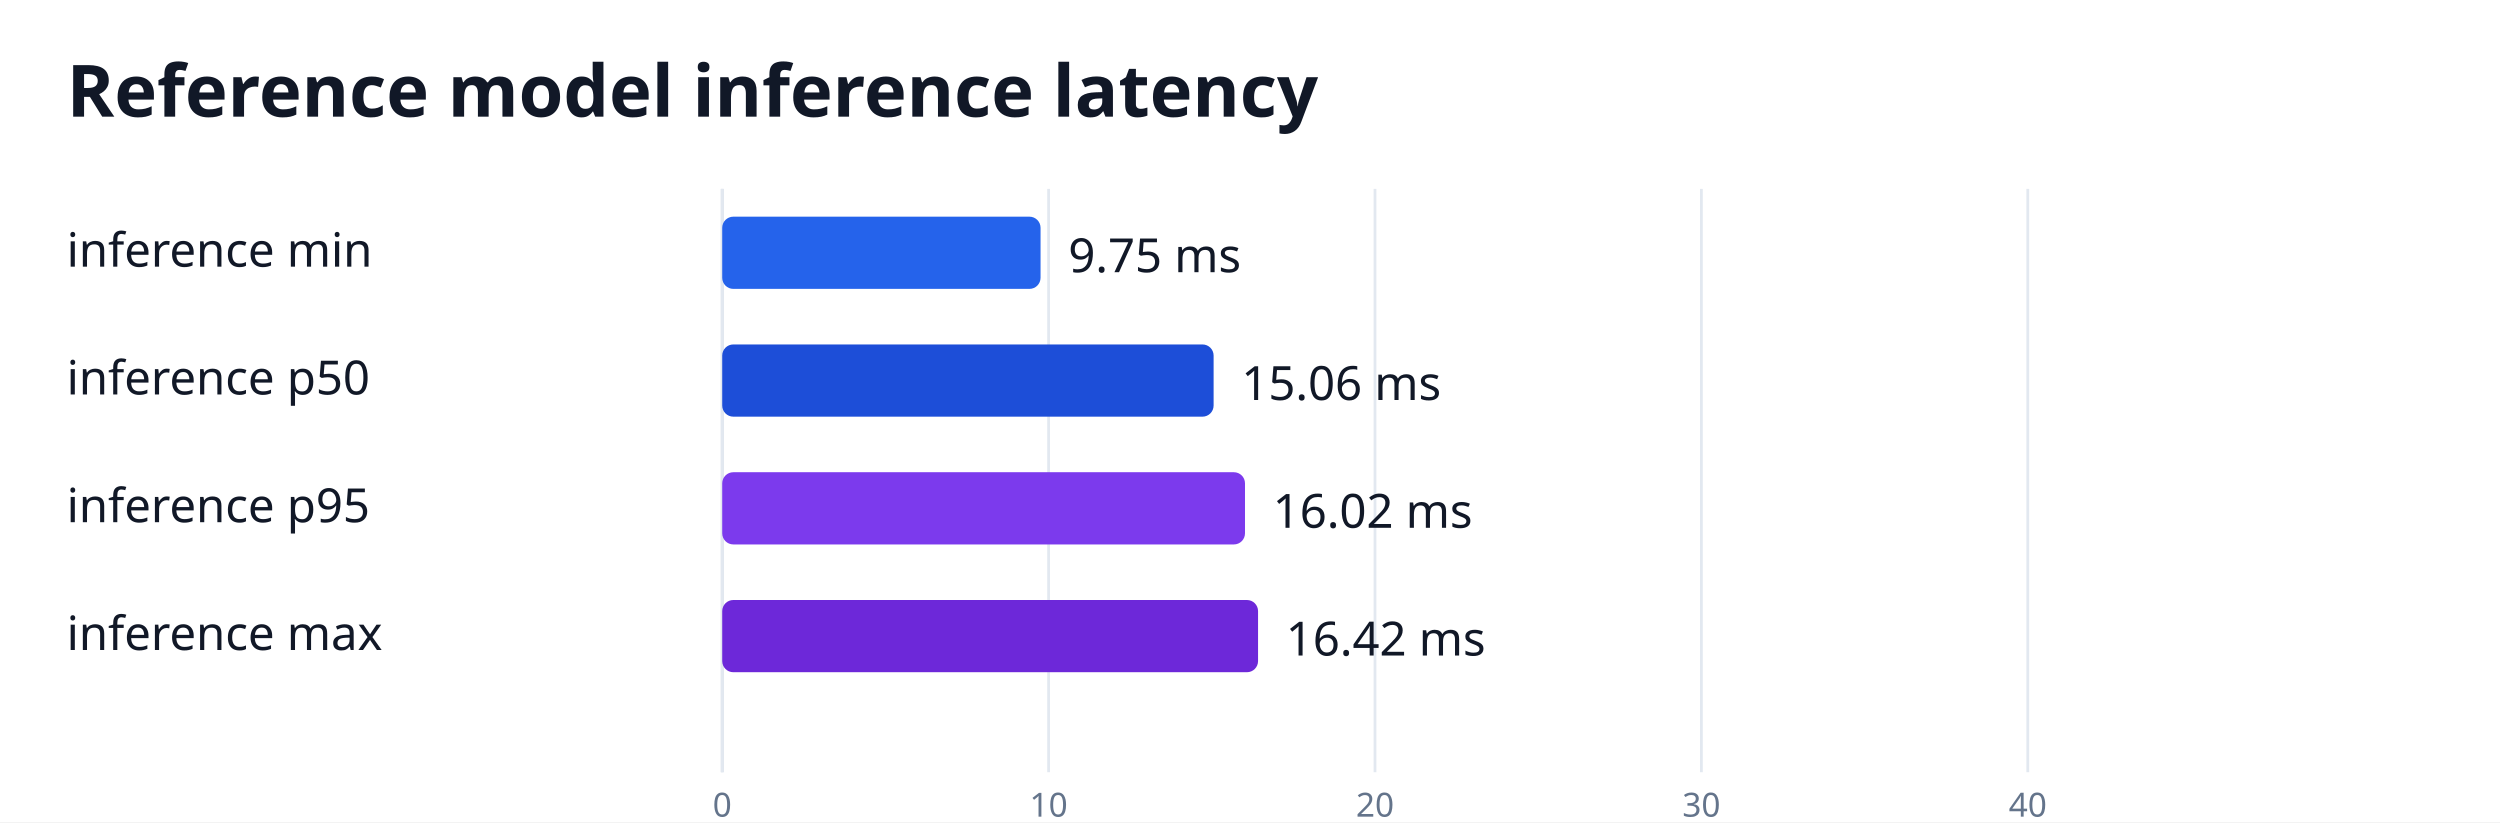
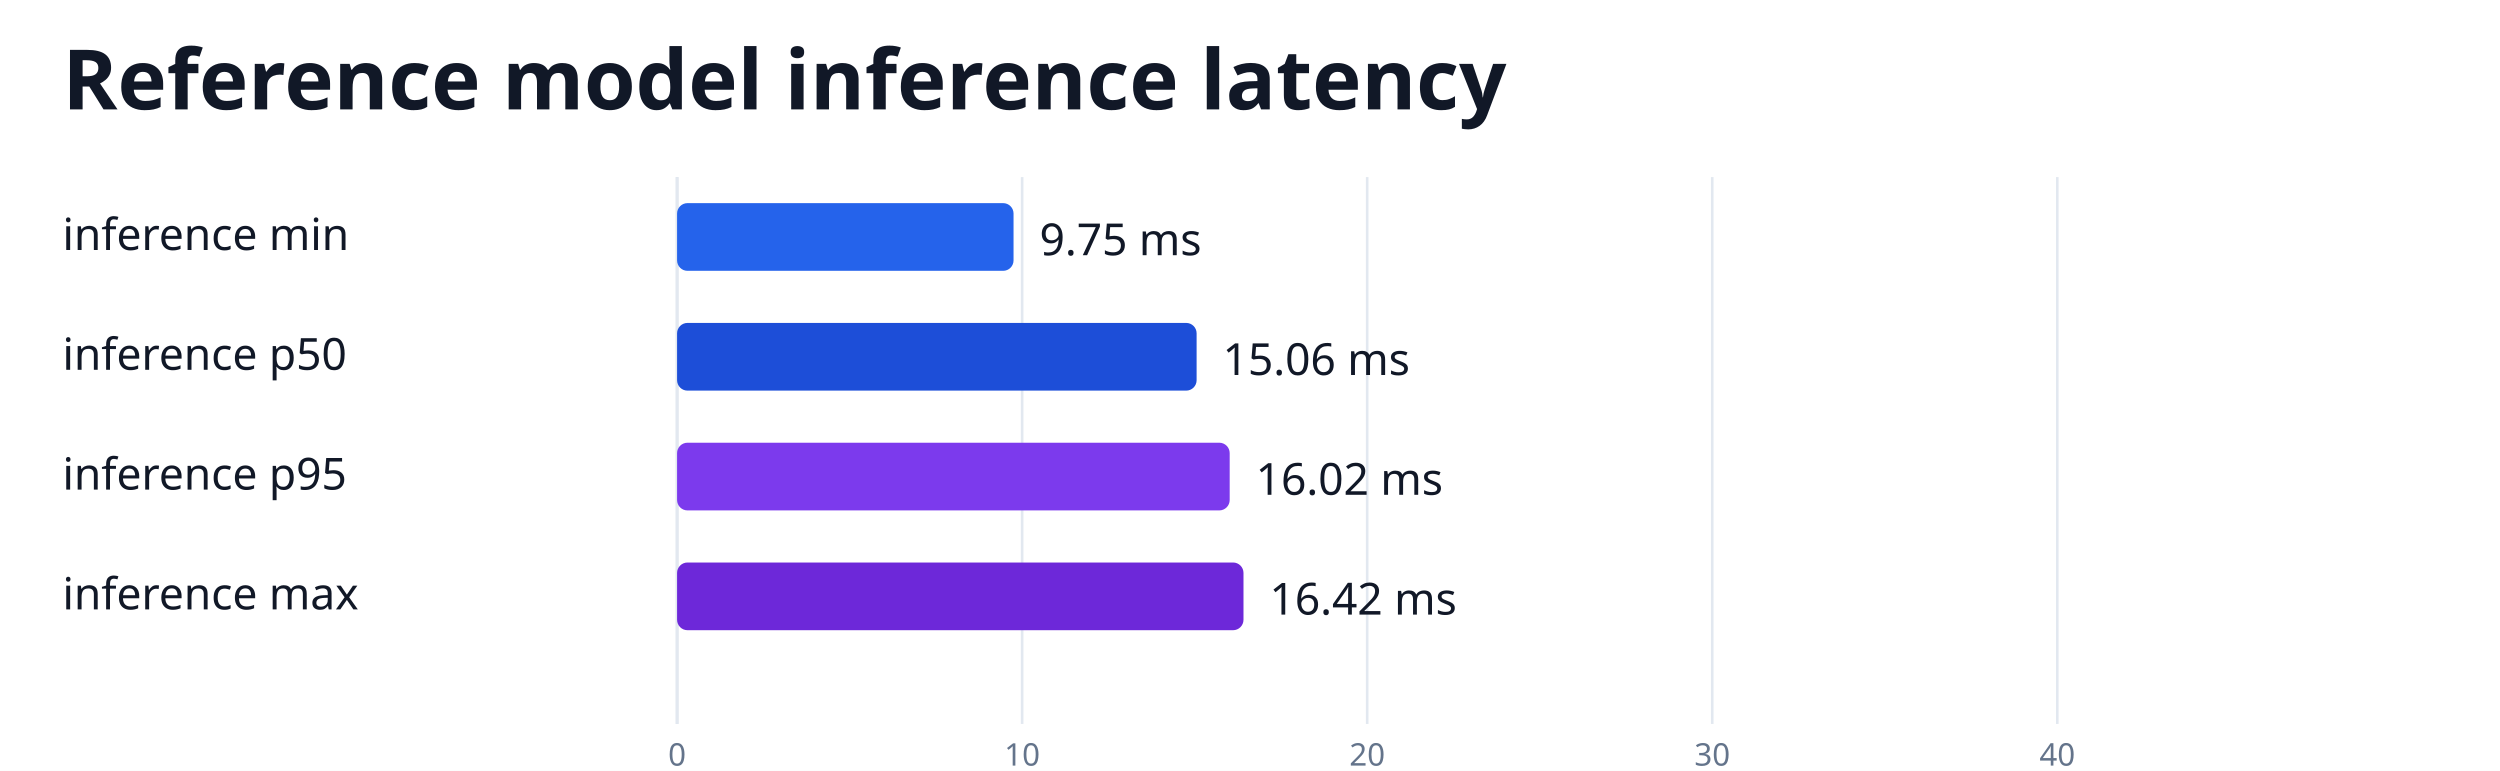
- <svg xmlns="http://www.w3.org/2000/svg" width="900" height="296" viewBox="0 0 900 296">
+ <svg xmlns="http://www.w3.org/2000/svg" width="960" height="296" viewBox="0 0 960 296" style="font-family:system-ui,sans-serif">
  <rect width="100%" height="100%" fill="#ffffff" />
-   <text x="24" y="42" fill="#111827" font-family="sans-serif" font-size="26" font-weight="700">Reference model inference latency</text>
+   <text x="24" y="42" fill="#111827" font-family="sans-serif" font-size="32" font-weight="750">Reference model inference latency</text>
  <line x1="260" y1="68" x2="260" y2="278" stroke="#cbd5e1" />
  <line x1="260.0" y1="68" x2="260.0" y2="278" stroke="#e2e8f0" />
  <text x="260.0" y="294" text-anchor="middle" fill="#64748b" font-family="sans-serif" font-size="12">0</text>
-   <line x1="377.5" y1="68" x2="377.5" y2="278" stroke="#e2e8f0" />
-   <text x="377.5" y="294" text-anchor="middle" fill="#64748b" font-family="sans-serif" font-size="12">10</text>
-   <line x1="495.0" y1="68" x2="495.0" y2="278" stroke="#e2e8f0" />
-   <text x="495.0" y="294" text-anchor="middle" fill="#64748b" font-family="sans-serif" font-size="12">20</text>
-   <line x1="612.5" y1="68" x2="612.5" y2="278" stroke="#e2e8f0" />
-   <text x="612.5" y="294" text-anchor="middle" fill="#64748b" font-family="sans-serif" font-size="12">30</text>
-   <line x1="730.0" y1="68" x2="730.0" y2="278" stroke="#e2e8f0" />
-   <text x="730.0" y="294" text-anchor="middle" fill="#64748b" font-family="sans-serif" font-size="12">40</text>
+   <line x1="392.5" y1="68" x2="392.5" y2="278" stroke="#e2e8f0" />
+   <text x="392.5" y="294" text-anchor="middle" fill="#64748b" font-family="sans-serif" font-size="12">10</text>
+   <line x1="525.0" y1="68" x2="525.0" y2="278" stroke="#e2e8f0" />
+   <text x="525.0" y="294" text-anchor="middle" fill="#64748b" font-family="sans-serif" font-size="12">20</text>
+   <line x1="657.5" y1="68" x2="657.5" y2="278" stroke="#e2e8f0" />
+   <text x="657.5" y="294" text-anchor="middle" fill="#64748b" font-family="sans-serif" font-size="12">30</text>
+   <line x1="790.0" y1="68" x2="790.0" y2="278" stroke="#e2e8f0" />
+   <text x="790.0" y="294" text-anchor="middle" fill="#64748b" font-family="sans-serif" font-size="12">40</text>
  <text x="24" y="96" fill="#111827" font-family="sans-serif" font-size="17">inference min</text>
-   <rect x="260" y="78" width="114.6" height="26" rx="4" fill="#2563eb" />
-   <text x="384.6" y="98" fill="#111827" font-family="sans-serif" font-size="17">9.75 ms</text>
+   <rect x="260" y="78" width="129.2" height="26" rx="4" fill="#2563eb" />
+   <text x="399.2" y="98" fill="#111827" font-family="sans-serif" font-size="17">9.75 ms</text>
  <text x="24" y="142" fill="#111827" font-family="sans-serif" font-size="17">inference p50</text>
-   <rect x="260" y="124" width="176.9" height="26" rx="4" fill="#1d4ed8" />
-   <text x="446.9" y="144" fill="#111827" font-family="sans-serif" font-size="17">15.06 ms</text>
+   <rect x="260" y="124" width="199.5" height="26" rx="4" fill="#1d4ed8" />
+   <text x="469.5" y="144" fill="#111827" font-family="sans-serif" font-size="17">15.06 ms</text>
  <text x="24" y="188" fill="#111827" font-family="sans-serif" font-size="17">inference p95</text>
-   <rect x="260" y="170" width="188.2" height="26" rx="4" fill="#7c3aed" />
-   <text x="458.2" y="190" fill="#111827" font-family="sans-serif" font-size="17">16.02 ms</text>
+   <rect x="260" y="170" width="212.2" height="26" rx="4" fill="#7c3aed" />
+   <text x="482.2" y="190" fill="#111827" font-family="sans-serif" font-size="17">16.02 ms</text>
  <text x="24" y="234" fill="#111827" font-family="sans-serif" font-size="17">inference max</text>
-   <rect x="260" y="216" width="192.9" height="26" rx="4" fill="#6d28d9" />
-   <text x="462.9" y="236" fill="#111827" font-family="sans-serif" font-size="17">16.42 ms</text>
+   <rect x="260" y="216" width="217.5" height="26" rx="4" fill="#6d28d9" />
+   <text x="487.5" y="236" fill="#111827" font-family="sans-serif" font-size="17">16.42 ms</text>
</svg>
